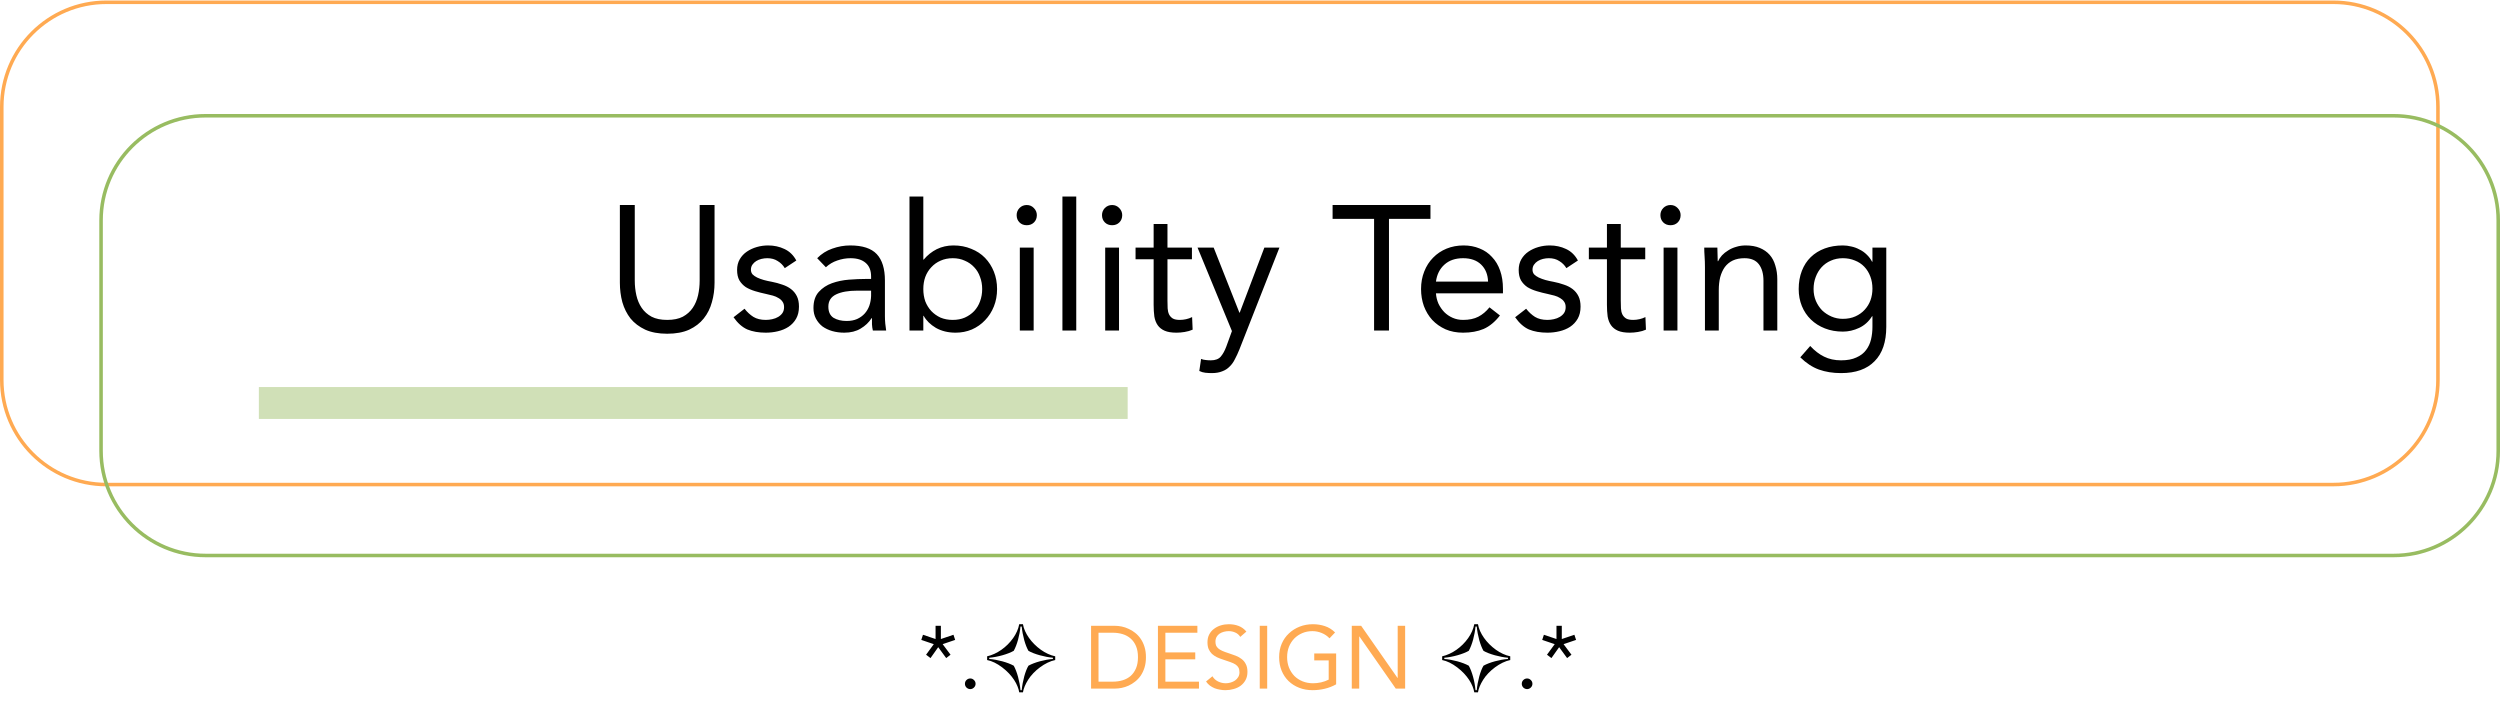
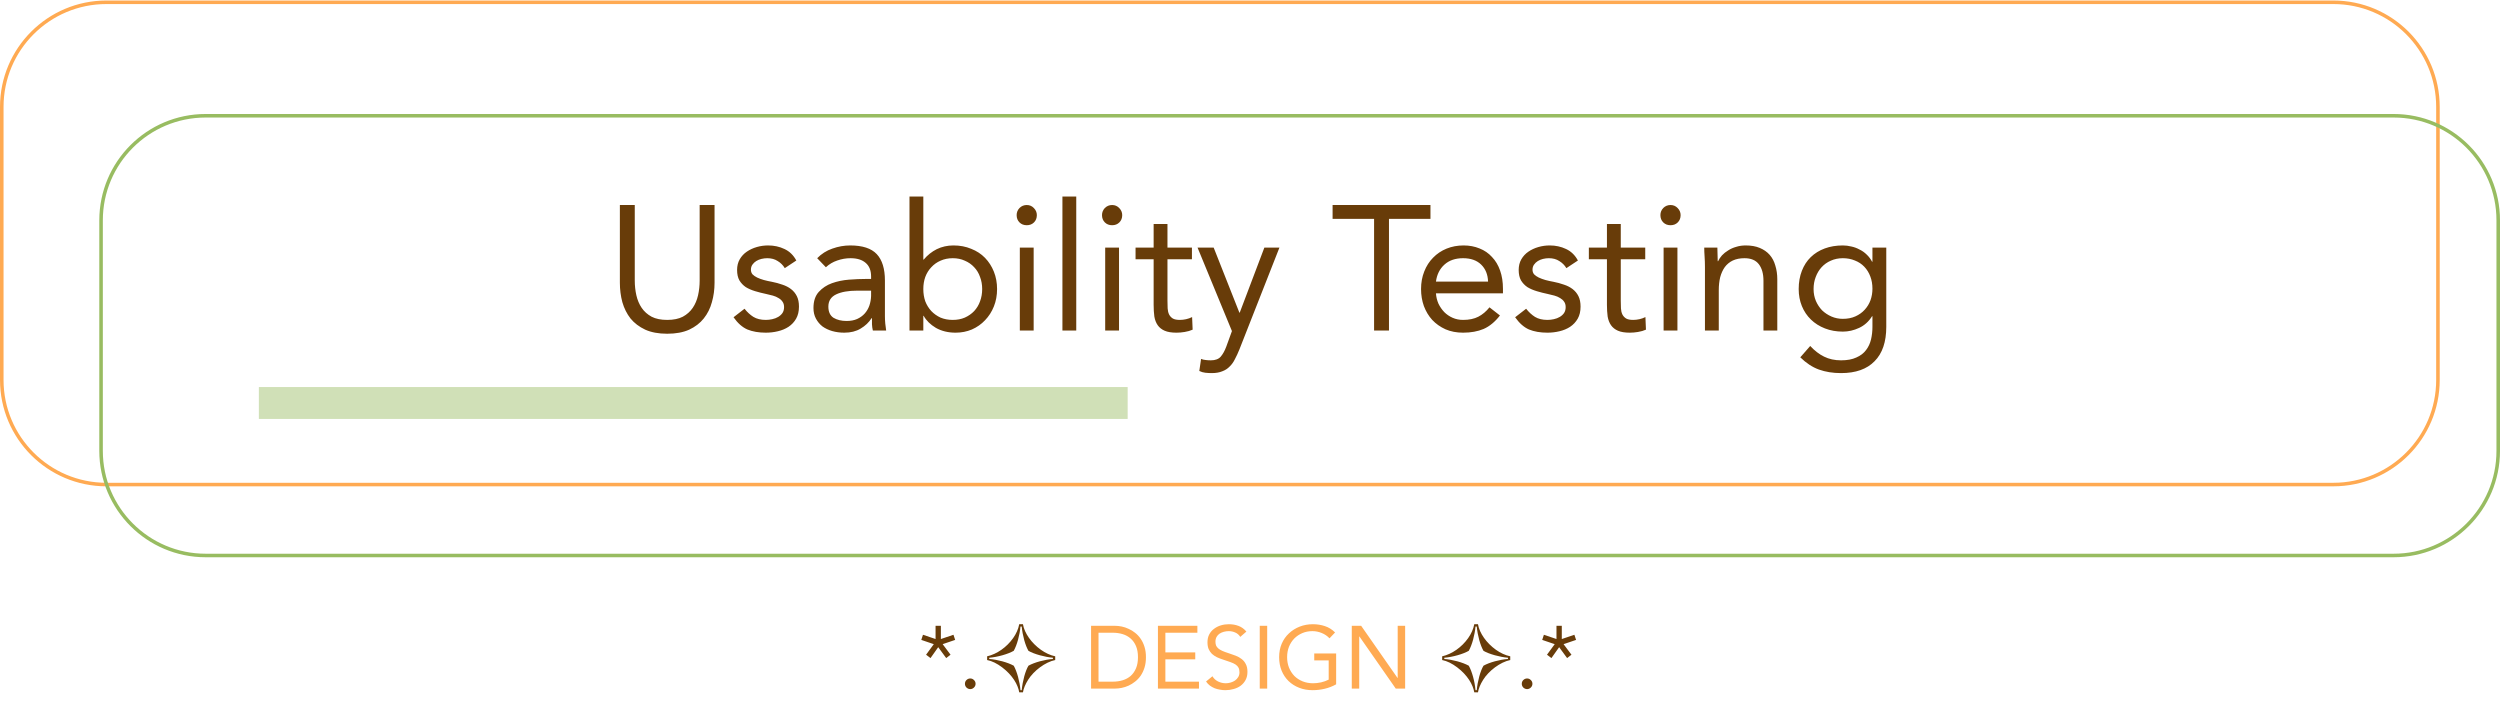
<svg xmlns="http://www.w3.org/2000/svg" width="352" height="102" viewBox="0 0 352 102" fill="none">
  <path d="M14.979 0.322H328.533C336.668 0.322 343.262 6.916 343.262 15.051V53.496C343.262 61.631 336.668 68.225 328.533 68.225H14.979C6.844 68.225 0.25 61.631 0.25 53.496V15.051C0.25 6.916 6.844 0.322 14.979 0.322Z" stroke="#FFAA52" stroke-width="0.499" />
  <path d="M28.959 16.299H337.022C345.156 16.299 351.751 22.894 351.751 31.029V63.482C351.751 71.617 345.156 78.212 337.022 78.212H28.959C20.825 78.212 14.23 71.617 14.23 63.482V31.029C14.23 22.894 20.825 16.299 28.959 16.299Z" stroke="#98BC61" stroke-width="0.499" />
-   <path d="M100.609 39.801C100.609 40.766 100.484 41.681 100.234 42.547C100.001 43.412 99.618 44.178 99.086 44.843C98.57 45.492 97.888 46.017 97.039 46.416C96.19 46.799 95.158 46.99 93.943 46.99C92.728 46.99 91.697 46.799 90.848 46.416C89.999 46.017 89.308 45.492 88.776 44.843C88.26 44.178 87.877 43.412 87.627 42.547C87.394 41.681 87.278 40.766 87.278 39.801V28.866H89.375V39.501C89.375 40.217 89.45 40.907 89.599 41.573C89.749 42.239 89.999 42.83 90.348 43.346C90.698 43.861 91.164 44.278 91.746 44.594C92.329 44.893 93.061 45.043 93.943 45.043C94.825 45.043 95.558 44.893 96.14 44.594C96.723 44.278 97.189 43.861 97.538 43.346C97.888 42.83 98.137 42.239 98.287 41.573C98.437 40.907 98.512 40.217 98.512 39.501V28.866H100.609V39.801ZM104.83 43.47C105.213 43.953 105.629 44.336 106.079 44.619C106.545 44.902 107.127 45.043 107.826 45.043C108.126 45.043 108.425 45.01 108.725 44.943C109.041 44.877 109.324 44.769 109.574 44.619C109.823 44.469 110.023 44.286 110.173 44.069C110.323 43.837 110.397 43.562 110.397 43.246C110.397 42.929 110.323 42.672 110.173 42.472C110.04 42.272 109.857 42.106 109.624 41.972C109.391 41.823 109.124 41.706 108.825 41.623C108.525 41.54 108.217 41.465 107.901 41.398C107.352 41.282 106.828 41.149 106.328 40.999C105.829 40.849 105.388 40.658 105.005 40.425C104.639 40.175 104.339 39.859 104.106 39.476C103.89 39.093 103.782 38.602 103.782 38.003C103.782 37.437 103.907 36.938 104.156 36.505C104.406 36.073 104.739 35.715 105.155 35.432C105.571 35.149 106.037 34.932 106.553 34.783C107.069 34.633 107.601 34.558 108.151 34.558C108.983 34.558 109.748 34.724 110.447 35.057C111.163 35.39 111.721 35.931 112.12 36.68L110.497 37.754C110.248 37.337 109.915 37.005 109.499 36.755C109.099 36.489 108.608 36.355 108.026 36.355C107.76 36.355 107.485 36.389 107.202 36.455C106.936 36.522 106.694 36.622 106.478 36.755C106.262 36.888 106.079 37.063 105.929 37.279C105.796 37.479 105.729 37.712 105.729 37.978C105.729 38.228 105.804 38.444 105.954 38.627C106.12 38.794 106.337 38.944 106.603 39.077C106.886 39.21 107.202 39.326 107.551 39.426C107.918 39.526 108.292 39.609 108.675 39.676C109.191 39.776 109.682 39.909 110.148 40.075C110.614 40.225 111.022 40.433 111.371 40.699C111.721 40.966 111.995 41.298 112.195 41.698C112.395 42.097 112.494 42.588 112.494 43.171C112.494 43.837 112.361 44.402 112.095 44.868C111.829 45.334 111.471 45.717 111.022 46.017C110.589 46.3 110.09 46.508 109.524 46.641C108.974 46.774 108.409 46.841 107.826 46.841C106.828 46.841 105.962 46.691 105.23 46.391C104.514 46.075 103.865 45.501 103.283 44.669L104.83 43.47ZM115.06 36.355C115.659 35.74 116.367 35.29 117.182 35.007C118.014 34.708 118.855 34.558 119.704 34.558C121.435 34.558 122.683 34.966 123.448 35.781C124.214 36.597 124.597 37.837 124.597 39.501V44.519C124.597 44.852 124.613 45.201 124.647 45.567C124.68 45.917 124.722 46.241 124.772 46.541H122.899C122.833 46.275 122.791 45.983 122.774 45.667C122.774 45.334 122.774 45.043 122.774 44.794H122.724C122.342 45.393 121.826 45.884 121.177 46.266C120.544 46.649 119.779 46.841 118.88 46.841C118.281 46.841 117.715 46.766 117.182 46.616C116.666 46.466 116.209 46.25 115.809 45.967C115.426 45.667 115.119 45.301 114.886 44.868C114.653 44.436 114.536 43.936 114.536 43.37C114.536 42.405 114.786 41.648 115.285 41.099C115.784 40.55 116.4 40.142 117.132 39.876C117.881 39.609 118.68 39.443 119.529 39.376C120.394 39.31 121.185 39.276 121.901 39.276H122.65V38.927C122.65 38.078 122.392 37.437 121.876 37.005C121.376 36.572 120.669 36.355 119.754 36.355C119.121 36.355 118.497 36.464 117.881 36.68C117.282 36.88 116.75 37.196 116.284 37.629L115.06 36.355ZM120.702 40.924C119.454 40.924 118.464 41.099 117.732 41.448C116.999 41.798 116.633 42.372 116.633 43.171C116.633 43.903 116.874 44.427 117.357 44.744C117.856 45.043 118.472 45.193 119.204 45.193C119.77 45.193 120.261 45.101 120.677 44.918C121.11 44.719 121.468 44.461 121.751 44.144C122.034 43.828 122.25 43.462 122.4 43.046C122.55 42.613 122.633 42.156 122.65 41.673V40.924H120.702ZM128.056 27.668H130.003V36.555H130.053C130.585 35.923 131.201 35.432 131.9 35.082C132.616 34.733 133.398 34.558 134.247 34.558C135.162 34.558 135.994 34.716 136.743 35.032C137.509 35.332 138.158 35.756 138.691 36.306C139.223 36.855 139.639 37.504 139.939 38.253C140.238 39.002 140.388 39.817 140.388 40.699C140.388 41.581 140.238 42.397 139.939 43.146C139.639 43.895 139.223 44.544 138.691 45.093C138.175 45.642 137.559 46.075 136.843 46.391C136.128 46.691 135.362 46.841 134.547 46.841C133.498 46.841 132.574 46.616 131.775 46.166C130.993 45.7 130.419 45.135 130.053 44.469H130.003V46.541H128.056V27.668ZM130.003 40.699C130.003 41.315 130.095 41.889 130.278 42.422C130.477 42.938 130.76 43.395 131.126 43.795C131.493 44.178 131.925 44.486 132.425 44.719C132.94 44.935 133.515 45.043 134.147 45.043C134.78 45.043 135.345 44.935 135.845 44.719C136.361 44.486 136.802 44.178 137.168 43.795C137.534 43.395 137.809 42.938 137.992 42.422C138.191 41.889 138.291 41.315 138.291 40.699C138.291 40.084 138.191 39.518 137.992 39.002C137.809 38.469 137.534 38.011 137.168 37.629C136.802 37.229 136.361 36.921 135.845 36.705C135.345 36.472 134.78 36.355 134.147 36.355C133.515 36.355 132.94 36.472 132.425 36.705C131.925 36.921 131.493 37.229 131.126 37.629C130.76 38.011 130.477 38.469 130.278 39.002C130.095 39.518 130.003 40.084 130.003 40.699ZM143.592 34.858H145.539V46.541H143.592V34.858ZM143.143 30.289C143.143 29.906 143.276 29.573 143.542 29.291C143.825 29.008 144.166 28.866 144.566 28.866C144.965 28.866 145.298 29.008 145.564 29.291C145.847 29.573 145.988 29.906 145.988 30.289C145.988 30.705 145.855 31.046 145.589 31.313C145.323 31.579 144.982 31.712 144.566 31.712C144.149 31.712 143.808 31.579 143.542 31.313C143.276 31.046 143.143 30.705 143.143 30.289ZM149.589 27.668H151.536V46.541H149.589V27.668ZM155.611 34.858H157.558V46.541H155.611V34.858ZM155.162 30.289C155.162 29.906 155.295 29.573 155.561 29.291C155.844 29.008 156.185 28.866 156.585 28.866C156.984 28.866 157.317 29.008 157.583 29.291C157.866 29.573 158.008 29.906 158.008 30.289C158.008 30.705 157.874 31.046 157.608 31.313C157.342 31.579 157.001 31.712 156.585 31.712C156.168 31.712 155.827 31.579 155.561 31.313C155.295 31.046 155.162 30.705 155.162 30.289ZM167.824 36.505H164.379V42.347C164.379 42.73 164.388 43.088 164.404 43.42C164.421 43.737 164.488 44.02 164.604 44.269C164.721 44.502 164.895 44.694 165.128 44.843C165.361 44.977 165.694 45.043 166.127 45.043C166.41 45.043 166.701 45.01 167.001 44.943C167.3 44.877 167.583 44.777 167.849 44.644L167.924 46.416C167.591 46.566 167.217 46.674 166.801 46.741C166.401 46.807 166.019 46.841 165.653 46.841C164.954 46.841 164.396 46.749 163.98 46.566C163.564 46.383 163.239 46.125 163.006 45.792C162.773 45.459 162.615 45.051 162.532 44.569C162.465 44.069 162.432 43.52 162.432 42.921V36.505H159.886V34.858H162.432V31.537H164.379V34.858H167.824V36.505ZM174.504 49.212C174.304 49.712 174.096 50.161 173.88 50.56C173.68 50.976 173.431 51.326 173.131 51.609C172.848 51.908 172.499 52.133 172.082 52.283C171.683 52.449 171.192 52.532 170.61 52.532C170.327 52.532 170.027 52.516 169.711 52.483C169.411 52.449 169.128 52.366 168.862 52.233L169.112 50.535C169.311 50.619 169.519 50.669 169.736 50.685C169.952 50.718 170.202 50.735 170.485 50.735C171.117 50.735 171.583 50.56 171.883 50.211C172.182 49.861 172.44 49.395 172.657 48.813L173.456 46.616L168.612 34.858H170.884L174.504 44.02H174.554L178.024 34.858H180.146L174.504 49.212ZM201.409 30.813H195.568V46.541H193.471V30.813H187.629V28.866H201.409V30.813ZM211.193 44.419C210.494 45.318 209.728 45.95 208.896 46.316C208.064 46.666 207.099 46.841 206 46.841C205.085 46.841 204.261 46.682 203.529 46.366C202.796 46.033 202.172 45.592 201.656 45.043C201.157 44.494 200.766 43.845 200.483 43.096C200.217 42.347 200.084 41.548 200.084 40.699C200.084 39.801 200.233 38.977 200.533 38.228C200.832 37.462 201.249 36.813 201.781 36.281C202.314 35.731 202.946 35.307 203.678 35.007C204.411 34.708 205.21 34.558 206.075 34.558C206.891 34.558 207.639 34.7 208.322 34.982C209.004 35.249 209.587 35.648 210.069 36.181C210.569 36.697 210.951 37.337 211.218 38.103C211.484 38.852 211.617 39.709 211.617 40.674V41.298H202.181C202.214 41.798 202.33 42.28 202.53 42.746C202.746 43.196 203.021 43.595 203.354 43.945C203.687 44.278 204.078 44.544 204.527 44.744C204.977 44.943 205.468 45.043 206 45.043C206.849 45.043 207.565 44.893 208.147 44.594C208.73 44.294 209.254 43.853 209.72 43.271L211.193 44.419ZM209.52 39.651C209.487 38.652 209.162 37.853 208.546 37.254C207.931 36.655 207.082 36.355 206 36.355C204.918 36.355 204.045 36.655 203.379 37.254C202.713 37.853 202.314 38.652 202.181 39.651H209.52ZM214.879 43.47C215.262 43.953 215.678 44.336 216.127 44.619C216.593 44.902 217.176 45.043 217.875 45.043C218.174 45.043 218.474 45.01 218.774 44.943C219.09 44.877 219.373 44.769 219.622 44.619C219.872 44.469 220.072 44.286 220.222 44.069C220.371 43.837 220.446 43.562 220.446 43.246C220.446 42.929 220.371 42.672 220.222 42.472C220.088 42.272 219.905 42.106 219.672 41.972C219.439 41.823 219.173 41.706 218.873 41.623C218.574 41.54 218.266 41.465 217.95 41.398C217.401 41.282 216.876 41.149 216.377 40.999C215.878 40.849 215.437 40.658 215.054 40.425C214.688 40.175 214.388 39.859 214.155 39.476C213.939 39.093 213.831 38.602 213.831 38.003C213.831 37.437 213.955 36.938 214.205 36.505C214.455 36.073 214.788 35.715 215.204 35.432C215.62 35.149 216.086 34.932 216.602 34.783C217.118 34.633 217.65 34.558 218.199 34.558C219.032 34.558 219.797 34.724 220.496 35.057C221.212 35.39 221.769 35.931 222.169 36.68L220.546 37.754C220.296 37.337 219.964 37.005 219.547 36.755C219.148 36.489 218.657 36.355 218.075 36.355C217.808 36.355 217.534 36.389 217.251 36.455C216.984 36.522 216.743 36.622 216.527 36.755C216.31 36.888 216.127 37.063 215.978 37.279C215.844 37.479 215.778 37.712 215.778 37.978C215.778 38.228 215.853 38.444 216.002 38.627C216.169 38.794 216.385 38.944 216.652 39.077C216.935 39.21 217.251 39.326 217.6 39.426C217.966 39.526 218.341 39.609 218.724 39.676C219.24 39.776 219.731 39.909 220.197 40.075C220.663 40.225 221.07 40.433 221.42 40.699C221.769 40.966 222.044 41.298 222.244 41.698C222.443 42.097 222.543 42.588 222.543 43.171C222.543 43.837 222.41 44.402 222.144 44.868C221.877 45.334 221.52 45.717 221.07 46.017C220.638 46.3 220.138 46.508 219.572 46.641C219.023 46.774 218.457 46.841 217.875 46.841C216.876 46.841 216.011 46.691 215.279 46.391C214.563 46.075 213.914 45.501 213.331 44.669L214.879 43.47ZM231.65 36.505H228.205V42.347C228.205 42.73 228.213 43.088 228.23 43.42C228.246 43.737 228.313 44.02 228.429 44.269C228.546 44.502 228.721 44.694 228.954 44.843C229.187 44.977 229.52 45.043 229.952 45.043C230.235 45.043 230.526 45.01 230.826 44.943C231.126 44.877 231.409 44.777 231.675 44.644L231.75 46.416C231.417 46.566 231.042 46.674 230.626 46.741C230.227 46.807 229.844 46.841 229.478 46.841C228.779 46.841 228.221 46.749 227.805 46.566C227.389 46.383 227.065 46.125 226.832 45.792C226.599 45.459 226.441 45.051 226.357 44.569C226.291 44.069 226.257 43.52 226.257 42.921V36.505H223.711V34.858H226.257V31.537H228.205V34.858H231.65V36.505ZM234.235 34.858H236.182V46.541H234.235V34.858ZM233.785 30.289C233.785 29.906 233.918 29.573 234.185 29.291C234.468 29.008 234.809 28.866 235.208 28.866C235.608 28.866 235.941 29.008 236.207 29.291C236.49 29.573 236.631 29.906 236.631 30.289C236.631 30.705 236.498 31.046 236.232 31.313C235.965 31.579 235.624 31.712 235.208 31.712C234.792 31.712 234.451 31.579 234.185 31.313C233.918 31.046 233.785 30.705 233.785 30.289ZM240.057 37.629C240.057 37.096 240.041 36.597 240.007 36.131C239.974 35.665 239.957 35.24 239.957 34.858H241.805C241.805 35.174 241.813 35.49 241.83 35.806C241.846 36.123 241.855 36.447 241.855 36.78H241.905C242.038 36.497 242.221 36.222 242.454 35.956C242.703 35.69 242.995 35.457 243.328 35.257C243.66 35.041 244.035 34.874 244.451 34.758C244.867 34.625 245.316 34.558 245.799 34.558C246.565 34.558 247.222 34.675 247.771 34.907C248.337 35.141 248.803 35.465 249.169 35.881C249.535 36.297 249.802 36.805 249.968 37.404C250.151 37.986 250.243 38.627 250.243 39.326V46.541H248.296V39.526C248.296 38.544 248.079 37.77 247.646 37.204C247.214 36.638 246.54 36.355 245.624 36.355C244.992 36.355 244.443 36.464 243.977 36.68C243.527 36.896 243.153 37.204 242.853 37.604C242.57 38.003 242.354 38.477 242.204 39.027C242.071 39.576 242.004 40.183 242.004 40.849V46.541H240.057V37.629ZM265.588 46.017C265.588 48.147 265.038 49.761 263.94 50.86C262.858 51.975 261.285 52.532 259.222 52.532C258.073 52.532 257.033 52.366 256.101 52.033C255.186 51.7 254.312 51.126 253.48 50.311L254.878 48.713C255.494 49.379 256.143 49.878 256.825 50.211C257.524 50.56 258.323 50.735 259.222 50.735C260.087 50.735 260.803 50.602 261.369 50.336C261.951 50.086 262.409 49.736 262.742 49.287C263.074 48.854 263.307 48.355 263.441 47.789C263.574 47.223 263.64 46.633 263.64 46.017V44.519H263.59C263.124 45.268 262.517 45.817 261.768 46.166C261.019 46.516 260.253 46.691 259.471 46.691C258.556 46.691 257.715 46.541 256.95 46.241C256.184 45.942 255.527 45.526 254.978 44.993C254.428 44.461 254.004 43.828 253.704 43.096C253.405 42.364 253.255 41.565 253.255 40.699C253.255 39.751 253.405 38.894 253.704 38.128C254.004 37.362 254.42 36.722 254.953 36.206C255.502 35.673 256.159 35.265 256.925 34.982C257.69 34.7 258.539 34.558 259.471 34.558C259.871 34.558 260.27 34.608 260.67 34.708C261.069 34.791 261.452 34.932 261.818 35.132C262.201 35.315 262.542 35.557 262.841 35.856C263.141 36.139 263.391 36.472 263.59 36.855H263.64V34.858H265.588V46.017ZM255.352 40.699C255.352 41.298 255.46 41.856 255.677 42.372C255.893 42.871 256.184 43.312 256.55 43.695C256.933 44.061 257.374 44.352 257.873 44.569C258.373 44.785 258.905 44.893 259.471 44.893C260.137 44.893 260.728 44.777 261.244 44.544C261.76 44.311 262.192 44.003 262.542 43.62C262.908 43.221 263.183 42.771 263.366 42.272C263.549 41.756 263.64 41.215 263.64 40.649C263.64 40.017 263.54 39.443 263.341 38.927C263.141 38.394 262.858 37.937 262.492 37.554C262.126 37.171 261.685 36.88 261.169 36.68C260.653 36.464 260.087 36.355 259.471 36.355C258.855 36.355 258.29 36.472 257.774 36.705C257.274 36.921 256.842 37.229 256.475 37.629C256.126 38.011 255.851 38.469 255.652 39.002C255.452 39.518 255.352 40.084 255.352 40.699Z" fill="black" />
+   <path d="M100.609 39.801C100.609 40.766 100.484 41.681 100.234 42.547C100.001 43.412 99.618 44.178 99.086 44.843C98.57 45.492 97.888 46.017 97.039 46.416C96.19 46.799 95.158 46.99 93.943 46.99C92.728 46.99 91.697 46.799 90.848 46.416C89.999 46.017 89.308 45.492 88.776 44.843C88.26 44.178 87.877 43.412 87.627 42.547C87.394 41.681 87.278 40.766 87.278 39.801V28.866H89.375V39.501C89.375 40.217 89.45 40.907 89.599 41.573C89.749 42.239 89.999 42.83 90.348 43.346C90.698 43.861 91.164 44.278 91.746 44.594C92.329 44.893 93.061 45.043 93.943 45.043C94.825 45.043 95.558 44.893 96.14 44.594C96.723 44.278 97.189 43.861 97.538 43.346C97.888 42.83 98.137 42.239 98.287 41.573C98.437 40.907 98.512 40.217 98.512 39.501V28.866H100.609V39.801ZM104.83 43.47C105.213 43.953 105.629 44.336 106.079 44.619C106.545 44.902 107.127 45.043 107.826 45.043C108.126 45.043 108.425 45.01 108.725 44.943C109.041 44.877 109.324 44.769 109.574 44.619C109.823 44.469 110.023 44.286 110.173 44.069C110.323 43.837 110.397 43.562 110.397 43.246C110.397 42.929 110.323 42.672 110.173 42.472C110.04 42.272 109.857 42.106 109.624 41.972C109.391 41.823 109.124 41.706 108.825 41.623C108.525 41.54 108.217 41.465 107.901 41.398C107.352 41.282 106.828 41.149 106.328 40.999C105.829 40.849 105.388 40.658 105.005 40.425C104.639 40.175 104.339 39.859 104.106 39.476C103.89 39.093 103.782 38.602 103.782 38.003C103.782 37.437 103.907 36.938 104.156 36.505C104.406 36.073 104.739 35.715 105.155 35.432C105.571 35.149 106.037 34.932 106.553 34.783C107.069 34.633 107.601 34.558 108.151 34.558C108.983 34.558 109.748 34.724 110.447 35.057C111.163 35.39 111.721 35.931 112.12 36.68L110.497 37.754C110.248 37.337 109.915 37.005 109.499 36.755C109.099 36.489 108.608 36.355 108.026 36.355C107.76 36.355 107.485 36.389 107.202 36.455C106.936 36.522 106.694 36.622 106.478 36.755C106.262 36.888 106.079 37.063 105.929 37.279C105.796 37.479 105.729 37.712 105.729 37.978C105.729 38.228 105.804 38.444 105.954 38.627C106.12 38.794 106.337 38.944 106.603 39.077C106.886 39.21 107.202 39.326 107.551 39.426C107.918 39.526 108.292 39.609 108.675 39.676C109.191 39.776 109.682 39.909 110.148 40.075C110.614 40.225 111.022 40.433 111.371 40.699C111.721 40.966 111.995 41.298 112.195 41.698C112.395 42.097 112.494 42.588 112.494 43.171C112.494 43.837 112.361 44.402 112.095 44.868C111.829 45.334 111.471 45.717 111.022 46.017C110.589 46.3 110.09 46.508 109.524 46.641C108.974 46.774 108.409 46.841 107.826 46.841C106.828 46.841 105.962 46.691 105.23 46.391C104.514 46.075 103.865 45.501 103.283 44.669L104.83 43.47ZM115.06 36.355C115.659 35.74 116.367 35.29 117.182 35.007C118.014 34.708 118.855 34.558 119.704 34.558C121.435 34.558 122.683 34.966 123.448 35.781C124.214 36.597 124.597 37.837 124.597 39.501V44.519C124.597 44.852 124.613 45.201 124.647 45.567C124.68 45.917 124.722 46.241 124.772 46.541H122.899C122.833 46.275 122.791 45.983 122.774 45.667C122.774 45.334 122.774 45.043 122.774 44.794H122.724C122.342 45.393 121.826 45.884 121.177 46.266C120.544 46.649 119.779 46.841 118.88 46.841C118.281 46.841 117.715 46.766 117.182 46.616C116.666 46.466 116.209 46.25 115.809 45.967C115.426 45.667 115.119 45.301 114.886 44.868C114.653 44.436 114.536 43.936 114.536 43.37C114.536 42.405 114.786 41.648 115.285 41.099C115.784 40.55 116.4 40.142 117.132 39.876C117.881 39.609 118.68 39.443 119.529 39.376C120.394 39.31 121.185 39.276 121.901 39.276H122.65V38.927C122.65 38.078 122.392 37.437 121.876 37.005C121.376 36.572 120.669 36.355 119.754 36.355C119.121 36.355 118.497 36.464 117.881 36.68C117.282 36.88 116.75 37.196 116.284 37.629L115.06 36.355ZM120.702 40.924C119.454 40.924 118.464 41.099 117.732 41.448C116.999 41.798 116.633 42.372 116.633 43.171C116.633 43.903 116.874 44.427 117.357 44.744C117.856 45.043 118.472 45.193 119.204 45.193C119.77 45.193 120.261 45.101 120.677 44.918C121.11 44.719 121.468 44.461 121.751 44.144C122.034 43.828 122.25 43.462 122.4 43.046C122.55 42.613 122.633 42.156 122.65 41.673V40.924H120.702ZM128.056 27.668H130.003V36.555H130.053C130.585 35.923 131.201 35.432 131.9 35.082C132.616 34.733 133.398 34.558 134.247 34.558C135.162 34.558 135.994 34.716 136.743 35.032C137.509 35.332 138.158 35.756 138.691 36.306C139.223 36.855 139.639 37.504 139.939 38.253C140.238 39.002 140.388 39.817 140.388 40.699C140.388 41.581 140.238 42.397 139.939 43.146C139.639 43.895 139.223 44.544 138.691 45.093C138.175 45.642 137.559 46.075 136.843 46.391C136.128 46.691 135.362 46.841 134.547 46.841C133.498 46.841 132.574 46.616 131.775 46.166C130.993 45.7 130.419 45.135 130.053 44.469H130.003V46.541H128.056V27.668ZM130.003 40.699C130.003 41.315 130.095 41.889 130.278 42.422C130.477 42.938 130.76 43.395 131.126 43.795C131.493 44.178 131.925 44.486 132.425 44.719C132.94 44.935 133.515 45.043 134.147 45.043C134.78 45.043 135.345 44.935 135.845 44.719C136.361 44.486 136.802 44.178 137.168 43.795C137.534 43.395 137.809 42.938 137.992 42.422C138.191 41.889 138.291 41.315 138.291 40.699C138.291 40.084 138.191 39.518 137.992 39.002C137.809 38.469 137.534 38.011 137.168 37.629C136.802 37.229 136.361 36.921 135.845 36.705C135.345 36.472 134.78 36.355 134.147 36.355C133.515 36.355 132.94 36.472 132.425 36.705C131.925 36.921 131.493 37.229 131.126 37.629C130.76 38.011 130.477 38.469 130.278 39.002C130.095 39.518 130.003 40.084 130.003 40.699ZM143.592 34.858H145.539V46.541H143.592V34.858ZM143.143 30.289C143.143 29.906 143.276 29.573 143.542 29.291C143.825 29.008 144.166 28.866 144.566 28.866C144.965 28.866 145.298 29.008 145.564 29.291C145.847 29.573 145.988 29.906 145.988 30.289C145.988 30.705 145.855 31.046 145.589 31.313C145.323 31.579 144.982 31.712 144.566 31.712C144.149 31.712 143.808 31.579 143.542 31.313C143.276 31.046 143.143 30.705 143.143 30.289ZM149.589 27.668H151.536V46.541H149.589V27.668ZM155.611 34.858H157.558V46.541H155.611V34.858ZM155.162 30.289C155.162 29.906 155.295 29.573 155.561 29.291C155.844 29.008 156.185 28.866 156.585 28.866C156.984 28.866 157.317 29.008 157.583 29.291C157.866 29.573 158.008 29.906 158.008 30.289C158.008 30.705 157.874 31.046 157.608 31.313C157.342 31.579 157.001 31.712 156.585 31.712C156.168 31.712 155.827 31.579 155.561 31.313C155.295 31.046 155.162 30.705 155.162 30.289ZM167.824 36.505H164.379V42.347C164.379 42.73 164.388 43.088 164.404 43.42C164.421 43.737 164.488 44.02 164.604 44.269C164.721 44.502 164.895 44.694 165.128 44.843C165.361 44.977 165.694 45.043 166.127 45.043C166.41 45.043 166.701 45.01 167.001 44.943C167.3 44.877 167.583 44.777 167.849 44.644L167.924 46.416C167.591 46.566 167.217 46.674 166.801 46.741C166.401 46.807 166.019 46.841 165.653 46.841C164.954 46.841 164.396 46.749 163.98 46.566C163.564 46.383 163.239 46.125 163.006 45.792C162.773 45.459 162.615 45.051 162.532 44.569C162.465 44.069 162.432 43.52 162.432 42.921V36.505H159.886V34.858H162.432V31.537H164.379V34.858H167.824V36.505ZM174.504 49.212C174.304 49.712 174.096 50.161 173.88 50.56C173.68 50.976 173.431 51.326 173.131 51.609C172.848 51.908 172.499 52.133 172.082 52.283C171.683 52.449 171.192 52.532 170.61 52.532C170.327 52.532 170.027 52.516 169.711 52.483C169.411 52.449 169.128 52.366 168.862 52.233L169.112 50.535C169.311 50.619 169.519 50.669 169.736 50.685C169.952 50.718 170.202 50.735 170.485 50.735C171.117 50.735 171.583 50.56 171.883 50.211C172.182 49.861 172.44 49.395 172.657 48.813L173.456 46.616L168.612 34.858H170.884L174.504 44.02H174.554L178.024 34.858H180.146L174.504 49.212ZM201.409 30.813H195.568V46.541H193.471V30.813H187.629V28.866H201.409V30.813ZM211.193 44.419C210.494 45.318 209.728 45.95 208.896 46.316C208.064 46.666 207.099 46.841 206 46.841C205.085 46.841 204.261 46.682 203.529 46.366C202.796 46.033 202.172 45.592 201.656 45.043C201.157 44.494 200.766 43.845 200.483 43.096C200.217 42.347 200.084 41.548 200.084 40.699C200.084 39.801 200.233 38.977 200.533 38.228C200.832 37.462 201.249 36.813 201.781 36.281C202.314 35.731 202.946 35.307 203.678 35.007C204.411 34.708 205.21 34.558 206.075 34.558C206.891 34.558 207.639 34.7 208.322 34.982C209.004 35.249 209.587 35.648 210.069 36.181C210.569 36.697 210.951 37.337 211.218 38.103C211.484 38.852 211.617 39.709 211.617 40.674V41.298H202.181C202.214 41.798 202.33 42.28 202.53 42.746C202.746 43.196 203.021 43.595 203.354 43.945C203.687 44.278 204.078 44.544 204.527 44.744C204.977 44.943 205.468 45.043 206 45.043C206.849 45.043 207.565 44.893 208.147 44.594C208.73 44.294 209.254 43.853 209.72 43.271L211.193 44.419ZM209.52 39.651C209.487 38.652 209.162 37.853 208.546 37.254C207.931 36.655 207.082 36.355 206 36.355C204.918 36.355 204.045 36.655 203.379 37.254C202.713 37.853 202.314 38.652 202.181 39.651H209.52ZM214.879 43.47C215.262 43.953 215.678 44.336 216.127 44.619C216.593 44.902 217.176 45.043 217.875 45.043C218.174 45.043 218.474 45.01 218.774 44.943C219.09 44.877 219.373 44.769 219.622 44.619C219.872 44.469 220.072 44.286 220.222 44.069C220.371 43.837 220.446 43.562 220.446 43.246C220.446 42.929 220.371 42.672 220.222 42.472C220.088 42.272 219.905 42.106 219.672 41.972C219.439 41.823 219.173 41.706 218.873 41.623C218.574 41.54 218.266 41.465 217.95 41.398C217.401 41.282 216.876 41.149 216.377 40.999C215.878 40.849 215.437 40.658 215.054 40.425C214.688 40.175 214.388 39.859 214.155 39.476C213.939 39.093 213.831 38.602 213.831 38.003C213.831 37.437 213.955 36.938 214.205 36.505C214.455 36.073 214.788 35.715 215.204 35.432C215.62 35.149 216.086 34.932 216.602 34.783C217.118 34.633 217.65 34.558 218.199 34.558C219.032 34.558 219.797 34.724 220.496 35.057C221.212 35.39 221.769 35.931 222.169 36.68L220.546 37.754C220.296 37.337 219.964 37.005 219.547 36.755C219.148 36.489 218.657 36.355 218.075 36.355C217.808 36.355 217.534 36.389 217.251 36.455C216.984 36.522 216.743 36.622 216.527 36.755C216.31 36.888 216.127 37.063 215.978 37.279C215.844 37.479 215.778 37.712 215.778 37.978C215.778 38.228 215.853 38.444 216.002 38.627C216.169 38.794 216.385 38.944 216.652 39.077C216.935 39.21 217.251 39.326 217.6 39.426C217.966 39.526 218.341 39.609 218.724 39.676C219.24 39.776 219.731 39.909 220.197 40.075C220.663 40.225 221.07 40.433 221.42 40.699C221.769 40.966 222.044 41.298 222.244 41.698C222.443 42.097 222.543 42.588 222.543 43.171C222.543 43.837 222.41 44.402 222.144 44.868C221.877 45.334 221.52 45.717 221.07 46.017C220.638 46.3 220.138 46.508 219.572 46.641C219.023 46.774 218.457 46.841 217.875 46.841C216.876 46.841 216.011 46.691 215.279 46.391C214.563 46.075 213.914 45.501 213.331 44.669L214.879 43.47ZM231.65 36.505H228.205V42.347C228.205 42.73 228.213 43.088 228.23 43.42C228.246 43.737 228.313 44.02 228.429 44.269C228.546 44.502 228.721 44.694 228.954 44.843C229.187 44.977 229.52 45.043 229.952 45.043C230.235 45.043 230.526 45.01 230.826 44.943C231.126 44.877 231.409 44.777 231.675 44.644L231.75 46.416C231.417 46.566 231.042 46.674 230.626 46.741C230.227 46.807 229.844 46.841 229.478 46.841C228.779 46.841 228.221 46.749 227.805 46.566C227.389 46.383 227.065 46.125 226.832 45.792C226.599 45.459 226.441 45.051 226.357 44.569C226.291 44.069 226.257 43.52 226.257 42.921V36.505H223.711V34.858H226.257V31.537H228.205V34.858H231.65V36.505ZM234.235 34.858H236.182V46.541H234.235V34.858ZM233.785 30.289C233.785 29.906 233.918 29.573 234.185 29.291C234.468 29.008 234.809 28.866 235.208 28.866C235.608 28.866 235.941 29.008 236.207 29.291C236.49 29.573 236.631 29.906 236.631 30.289C236.631 30.705 236.498 31.046 236.232 31.313C235.965 31.579 235.624 31.712 235.208 31.712C234.792 31.712 234.451 31.579 234.185 31.313C233.918 31.046 233.785 30.705 233.785 30.289ZM240.057 37.629C240.057 37.096 240.041 36.597 240.007 36.131C239.974 35.665 239.957 35.24 239.957 34.858H241.805C241.805 35.174 241.813 35.49 241.83 35.806C241.846 36.123 241.855 36.447 241.855 36.78H241.905C242.038 36.497 242.221 36.222 242.454 35.956C242.703 35.69 242.995 35.457 243.328 35.257C243.66 35.041 244.035 34.874 244.451 34.758C244.867 34.625 245.316 34.558 245.799 34.558C246.565 34.558 247.222 34.675 247.771 34.907C248.337 35.141 248.803 35.465 249.169 35.881C249.535 36.297 249.802 36.805 249.968 37.404C250.151 37.986 250.243 38.627 250.243 39.326V46.541H248.296V39.526C248.296 38.544 248.079 37.77 247.646 37.204C247.214 36.638 246.54 36.355 245.624 36.355C244.992 36.355 244.443 36.464 243.977 36.68C243.527 36.896 243.153 37.204 242.853 37.604C242.57 38.003 242.354 38.477 242.204 39.027C242.071 39.576 242.004 40.183 242.004 40.849V46.541H240.057V37.629ZM265.588 46.017C265.588 48.147 265.038 49.761 263.94 50.86C262.858 51.975 261.285 52.532 259.222 52.532C258.073 52.532 257.033 52.366 256.101 52.033C255.186 51.7 254.312 51.126 253.48 50.311L254.878 48.713C255.494 49.379 256.143 49.878 256.825 50.211C257.524 50.56 258.323 50.735 259.222 50.735C260.087 50.735 260.803 50.602 261.369 50.336C261.951 50.086 262.409 49.736 262.742 49.287C263.074 48.854 263.307 48.355 263.441 47.789C263.574 47.223 263.64 46.633 263.64 46.017V44.519H263.59C263.124 45.268 262.517 45.817 261.768 46.166C261.019 46.516 260.253 46.691 259.471 46.691C258.556 46.691 257.715 46.541 256.95 46.241C256.184 45.942 255.527 45.526 254.978 44.993C254.428 44.461 254.004 43.828 253.704 43.096C253.405 42.364 253.255 41.565 253.255 40.699C253.255 39.751 253.405 38.894 253.704 38.128C254.004 37.362 254.42 36.722 254.953 36.206C255.502 35.673 256.159 35.265 256.925 34.982C257.69 34.7 258.539 34.558 259.471 34.558C259.871 34.558 260.27 34.608 260.67 34.708C261.069 34.791 261.452 34.932 261.818 35.132C262.201 35.315 262.542 35.557 262.841 35.856C263.141 36.139 263.391 36.472 263.59 36.855H263.64V34.858H265.588V46.017ZM255.352 40.699C255.352 41.298 255.46 41.856 255.677 42.372C255.893 42.871 256.184 43.312 256.55 43.695C256.933 44.061 257.374 44.352 257.873 44.569C258.373 44.785 258.905 44.893 259.471 44.893C260.137 44.893 260.728 44.777 261.244 44.544C261.76 44.311 262.192 44.003 262.542 43.62C262.908 43.221 263.183 42.771 263.366 42.272C263.549 41.756 263.64 41.215 263.64 40.649C263.64 40.017 263.54 39.443 263.341 38.927C263.141 38.394 262.858 37.937 262.492 37.554C262.126 37.171 261.685 36.88 261.169 36.68C260.653 36.464 260.087 36.355 259.471 36.355C258.855 36.355 258.29 36.472 257.774 36.705C257.274 36.921 256.842 37.229 256.475 37.629C256.126 38.011 255.851 38.469 255.652 39.002C255.452 39.518 255.352 40.084 255.352 40.699Z" fill="#683C09" />
  <rect x="36.448" y="54.495" width="122.326" height="4.494" fill="#98BC61" fill-opacity="0.45" />
-   <path d="M132.476 89.975L134.249 89.375L134.486 90.099L132.726 90.698L133.837 92.184L133.225 92.658L132.102 91.123L131.016 92.658L130.392 92.184L131.478 90.698L129.718 90.099L129.955 89.375L131.728 89.975V88.115H132.476V89.975ZM136.612 95.529C136.82 95.529 136.995 95.604 137.137 95.754C137.286 95.895 137.361 96.07 137.361 96.278C137.361 96.486 137.282 96.665 137.124 96.815C136.974 96.956 136.804 97.027 136.612 97.027C136.421 97.027 136.246 96.956 136.088 96.815C135.938 96.665 135.863 96.486 135.863 96.278C135.863 96.07 135.934 95.895 136.076 95.754C136.225 95.604 136.404 95.529 136.612 95.529ZM143.506 97.476C143.332 96.403 142.558 95.067 141.11 93.969C140.386 93.42 139.674 93.07 138.988 92.933V92.409C140.373 92.097 141.746 91.123 142.645 89.85C143.095 89.213 143.382 88.564 143.506 87.89H144.031C144.243 89.163 145.242 90.549 146.552 91.485C147.201 91.947 147.875 92.259 148.574 92.409V92.933C147.164 93.22 145.554 94.443 144.767 95.704C144.368 96.341 144.118 96.927 144.031 97.476H143.506ZM143.681 97.177H143.856C143.981 95.879 144.368 94.468 144.805 93.732C145.641 93.257 147.151 92.858 148.25 92.783V92.608C147.151 92.521 145.579 92.097 144.805 91.635C144.368 90.886 143.981 89.513 143.856 88.215H143.681C143.581 89.388 143.207 90.798 142.733 91.635C141.934 92.097 140.436 92.521 139.287 92.608V92.783C140.423 92.87 141.884 93.257 142.733 93.732C143.194 94.543 143.581 95.978 143.681 97.177ZM207.576 97.476C207.401 96.403 206.627 95.067 205.179 93.969C204.455 93.42 203.744 93.07 203.057 92.933V92.409C204.443 92.097 205.816 91.123 206.714 89.85C207.164 89.213 207.451 88.564 207.576 87.89H208.1C208.312 89.163 209.311 90.549 210.621 91.485C211.27 91.947 211.944 92.259 212.643 92.409V92.933C211.233 93.22 209.623 94.443 208.836 95.704C208.437 96.341 208.187 96.927 208.1 97.476H207.576ZM207.75 97.177H207.925C208.05 95.879 208.437 94.468 208.874 93.732C209.71 93.257 211.22 92.858 212.319 92.783V92.608C211.22 92.521 209.648 92.097 208.874 91.635C208.437 90.886 208.05 89.513 207.925 88.215H207.75C207.651 89.388 207.276 90.798 206.802 91.635C206.003 92.097 204.505 92.521 203.357 92.608V92.783C204.493 92.87 205.953 93.257 206.802 93.732C207.264 94.543 207.651 95.978 207.75 97.177ZM215.017 95.529C215.225 95.529 215.399 95.604 215.541 95.754C215.691 95.895 215.765 96.07 215.765 96.278C215.765 96.486 215.686 96.665 215.528 96.815C215.379 96.956 215.208 97.027 215.017 97.027C214.825 97.027 214.65 96.956 214.492 96.815C214.342 96.665 214.268 96.486 214.268 96.278C214.268 96.07 214.338 95.895 214.48 95.754C214.63 95.604 214.808 95.529 215.017 95.529ZM219.901 89.975L221.674 89.375L221.911 90.099L220.151 90.698L221.262 92.184L220.65 92.658L219.527 91.123L218.441 92.658L217.817 92.184L218.903 90.698L217.143 90.099L217.38 89.375L219.152 89.975V88.115H219.901V89.975Z" fill="black" />
+   <path d="M132.476 89.975L134.249 89.375L134.486 90.099L132.726 90.698L133.837 92.184L133.225 92.658L132.102 91.123L131.016 92.658L130.392 92.184L131.478 90.698L129.718 90.099L129.955 89.375L131.728 89.975V88.115H132.476V89.975ZM136.612 95.529C136.82 95.529 136.995 95.604 137.137 95.754C137.286 95.895 137.361 96.07 137.361 96.278C137.361 96.486 137.282 96.665 137.124 96.815C136.974 96.956 136.804 97.027 136.612 97.027C136.421 97.027 136.246 96.956 136.088 96.815C135.938 96.665 135.863 96.486 135.863 96.278C135.863 96.07 135.934 95.895 136.076 95.754C136.225 95.604 136.404 95.529 136.612 95.529ZM143.506 97.476C143.332 96.403 142.558 95.067 141.11 93.969C140.386 93.42 139.674 93.07 138.988 92.933V92.409C140.373 92.097 141.746 91.123 142.645 89.85C143.095 89.213 143.382 88.564 143.506 87.89H144.031C144.243 89.163 145.242 90.549 146.552 91.485C147.201 91.947 147.875 92.259 148.574 92.409V92.933C147.164 93.22 145.554 94.443 144.767 95.704C144.368 96.341 144.118 96.927 144.031 97.476H143.506ZM143.681 97.177H143.856C143.981 95.879 144.368 94.468 144.805 93.732C145.641 93.257 147.151 92.858 148.25 92.783V92.608C147.151 92.521 145.579 92.097 144.805 91.635C144.368 90.886 143.981 89.513 143.856 88.215H143.681C143.581 89.388 143.207 90.798 142.733 91.635C141.934 92.097 140.436 92.521 139.287 92.608V92.783C140.423 92.87 141.884 93.257 142.733 93.732C143.194 94.543 143.581 95.978 143.681 97.177ZM207.576 97.476C207.401 96.403 206.627 95.067 205.179 93.969C204.455 93.42 203.744 93.07 203.057 92.933V92.409C204.443 92.097 205.816 91.123 206.714 89.85C207.164 89.213 207.451 88.564 207.576 87.89H208.1C208.312 89.163 209.311 90.549 210.621 91.485C211.27 91.947 211.944 92.259 212.643 92.409V92.933C211.233 93.22 209.623 94.443 208.836 95.704C208.437 96.341 208.187 96.927 208.1 97.476H207.576ZM207.75 97.177H207.925C208.05 95.879 208.437 94.468 208.874 93.732C209.71 93.257 211.22 92.858 212.319 92.783V92.608C211.22 92.521 209.648 92.097 208.874 91.635C208.437 90.886 208.05 89.513 207.925 88.215H207.75C207.651 89.388 207.276 90.798 206.802 91.635C206.003 92.097 204.505 92.521 203.357 92.608V92.783C204.493 92.87 205.953 93.257 206.802 93.732C207.264 94.543 207.651 95.978 207.75 97.177ZM215.017 95.529C215.225 95.529 215.399 95.604 215.541 95.754C215.691 95.895 215.765 96.07 215.765 96.278C215.765 96.486 215.686 96.665 215.528 96.815C215.379 96.956 215.208 97.027 215.017 97.027C214.825 97.027 214.65 96.956 214.492 96.815C214.342 96.665 214.268 96.486 214.268 96.278C214.268 96.07 214.338 95.895 214.48 95.754C214.63 95.604 214.808 95.529 215.017 95.529ZM219.901 89.975L221.674 89.375L221.911 90.099L220.151 90.698L221.262 92.184L220.65 92.658L219.527 91.123L218.441 92.658L217.817 92.184L218.903 90.698L217.143 90.099L217.38 89.375L219.152 89.975V88.115H219.901V89.975Z" fill="#683C09" />
  <path d="M153.623 88.115H157.018C157.309 88.115 157.617 88.148 157.941 88.215C158.266 88.281 158.586 88.389 158.903 88.539C159.227 88.681 159.535 88.868 159.826 89.101C160.126 89.334 160.388 89.617 160.613 89.95C160.837 90.274 161.016 90.653 161.149 91.085C161.283 91.51 161.349 91.993 161.349 92.533C161.349 93.074 161.283 93.561 161.149 93.994C161.016 94.418 160.837 94.797 160.613 95.13C160.388 95.454 160.126 95.733 159.826 95.966C159.535 96.199 159.227 96.39 158.903 96.54C158.586 96.682 158.266 96.786 157.941 96.852C157.617 96.919 157.309 96.952 157.018 96.952H153.623V88.115ZM154.671 95.978H156.668C157.176 95.978 157.646 95.912 158.079 95.779C158.511 95.646 158.886 95.442 159.202 95.167C159.518 94.884 159.768 94.526 159.951 94.094C160.134 93.661 160.226 93.141 160.226 92.533C160.226 91.926 160.134 91.406 159.951 90.973C159.768 90.54 159.518 90.187 159.202 89.912C158.886 89.629 158.511 89.421 158.079 89.288C157.646 89.155 157.176 89.088 156.668 89.088H154.671V95.978ZM163.037 88.115H168.591V89.088H164.085V91.859H168.292V92.833H164.085V95.978H168.816V96.952H163.037V88.115ZM174.63 89.675C174.455 89.392 174.222 89.188 173.931 89.063C173.64 88.93 173.336 88.864 173.02 88.864C172.787 88.864 172.558 88.893 172.333 88.951C172.109 89.009 171.905 89.097 171.722 89.213C171.547 89.33 171.405 89.484 171.297 89.675C171.189 89.866 171.135 90.091 171.135 90.349C171.135 90.549 171.164 90.728 171.222 90.886C171.289 91.036 171.393 91.173 171.534 91.298C171.676 91.422 171.867 91.539 172.109 91.647C172.35 91.755 172.645 91.864 172.995 91.972C173.336 92.08 173.665 92.196 173.981 92.321C174.306 92.446 174.588 92.604 174.83 92.796C175.079 92.987 175.275 93.228 175.416 93.519C175.566 93.802 175.641 94.16 175.641 94.593C175.641 95.034 175.554 95.417 175.379 95.741C175.204 96.066 174.971 96.336 174.68 96.553C174.397 96.761 174.068 96.915 173.694 97.015C173.319 97.123 172.932 97.177 172.533 97.177C172.275 97.177 172.017 97.152 171.759 97.102C171.501 97.06 171.252 96.994 171.01 96.902C170.777 96.802 170.557 96.677 170.349 96.528C170.141 96.37 169.962 96.178 169.812 95.954L170.711 95.217C170.902 95.542 171.168 95.787 171.509 95.954C171.851 96.12 172.213 96.203 172.595 96.203C172.82 96.203 173.045 96.17 173.269 96.103C173.502 96.037 173.711 95.941 173.894 95.816C174.077 95.683 174.226 95.521 174.343 95.329C174.459 95.138 174.518 94.918 174.518 94.668C174.518 94.393 174.472 94.173 174.38 94.006C174.289 93.832 174.147 93.682 173.956 93.557C173.765 93.432 173.523 93.32 173.232 93.22C172.941 93.12 172.6 93.004 172.208 92.87C171.892 92.771 171.601 92.658 171.335 92.533C171.068 92.4 170.835 92.242 170.636 92.059C170.444 91.868 170.29 91.643 170.174 91.385C170.066 91.119 170.012 90.803 170.012 90.436C170.012 90.012 170.095 89.642 170.261 89.326C170.428 89.009 170.652 88.747 170.935 88.539C171.218 88.323 171.539 88.16 171.896 88.052C172.254 87.944 172.629 87.89 173.02 87.89C173.519 87.89 173.973 87.969 174.38 88.127C174.796 88.277 175.167 88.543 175.491 88.926L174.63 89.675ZM177.372 88.115H178.42V96.952H177.372V88.115ZM188.129 96.353C187.621 96.636 187.084 96.844 186.519 96.977C185.961 97.11 185.395 97.177 184.821 97.177C184.13 97.177 183.498 97.064 182.924 96.84C182.349 96.615 181.85 96.299 181.426 95.891C181.01 95.483 180.685 94.997 180.452 94.431C180.219 93.856 180.103 93.224 180.103 92.533C180.103 91.834 180.223 91.202 180.465 90.636C180.714 90.062 181.055 89.575 181.488 89.176C181.921 88.768 182.424 88.452 182.999 88.227C183.573 88.002 184.193 87.89 184.858 87.89C185.441 87.89 185.998 87.977 186.531 88.152C187.072 88.327 187.555 88.626 187.979 89.051L187.193 89.875C186.893 89.55 186.527 89.3 186.094 89.126C185.67 88.951 185.233 88.864 184.784 88.864C184.276 88.864 183.806 88.955 183.373 89.138C182.94 89.321 182.562 89.575 182.237 89.9C181.921 90.224 181.671 90.611 181.488 91.061C181.313 91.51 181.226 92.001 181.226 92.533C181.226 93.058 181.313 93.544 181.488 93.994C181.671 94.443 181.921 94.834 182.237 95.167C182.562 95.492 182.949 95.746 183.398 95.929C183.847 96.112 184.342 96.203 184.883 96.203C185.241 96.203 185.616 96.162 186.007 96.078C186.398 95.987 186.756 95.858 187.08 95.691V92.983H185.046V92.009H188.129V96.353ZM190.33 88.115H191.653L196.77 95.454H196.795V88.115H197.844V96.952H196.521L191.403 89.613H191.378V96.952H190.33V88.115Z" fill="#FFAA52" />
</svg>
